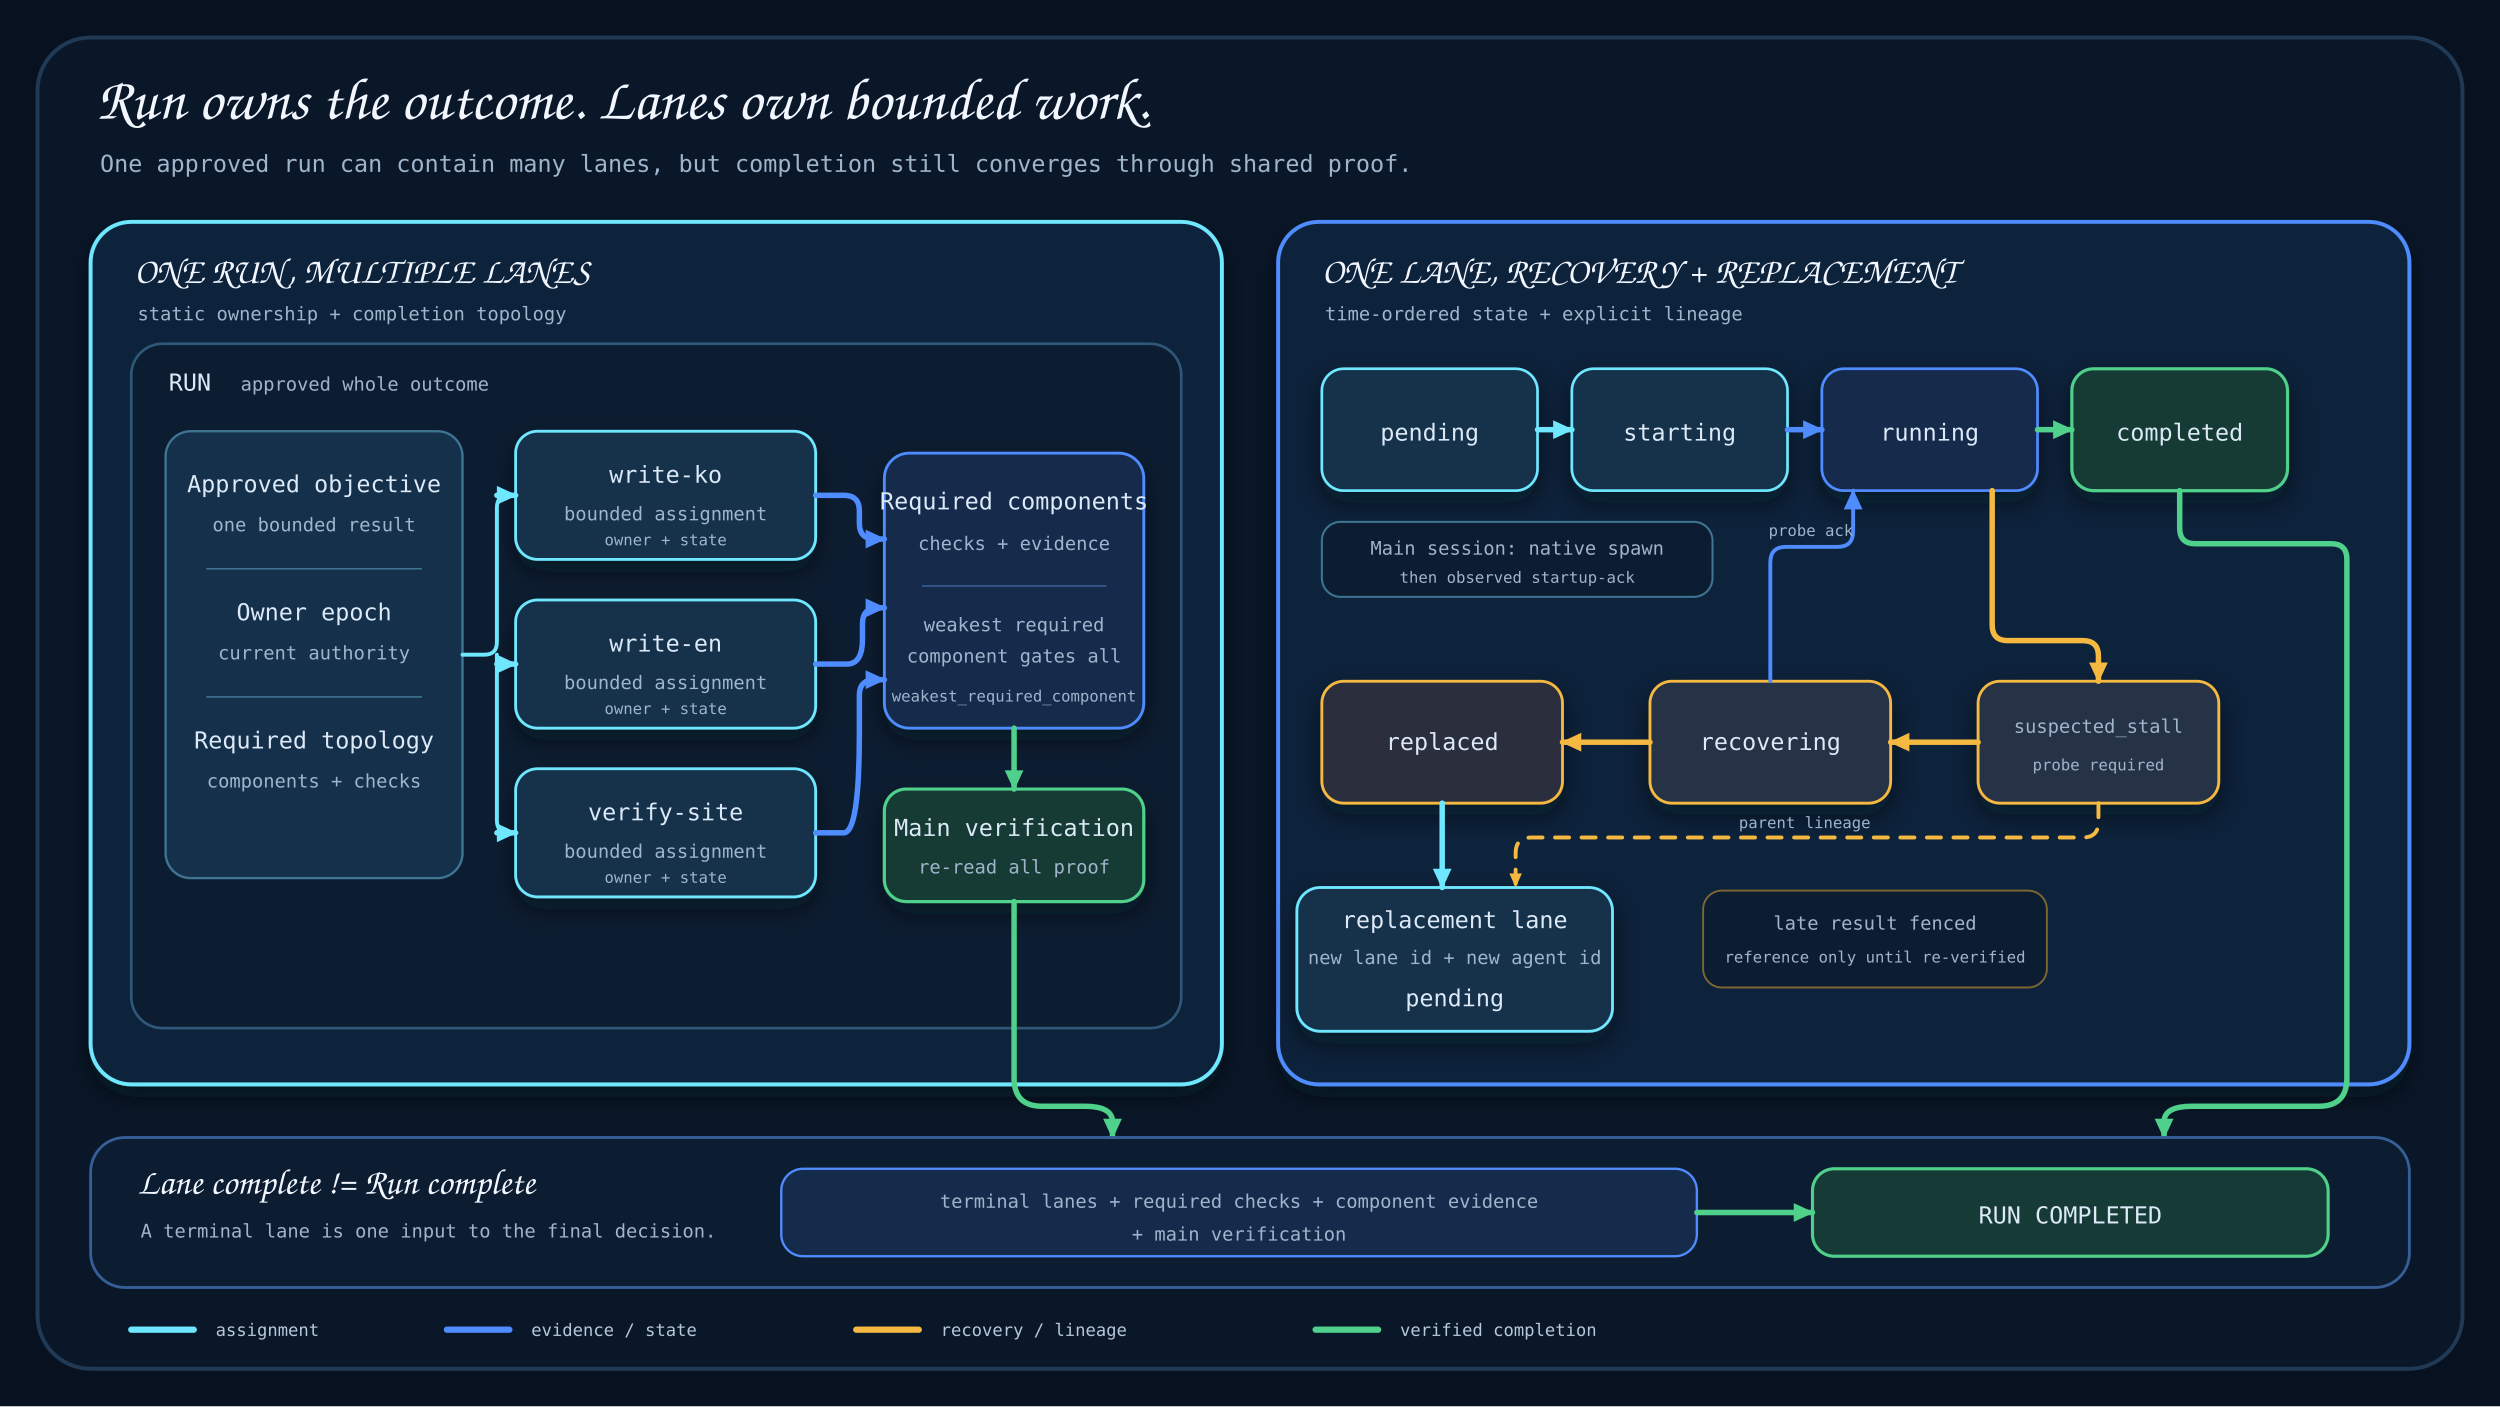
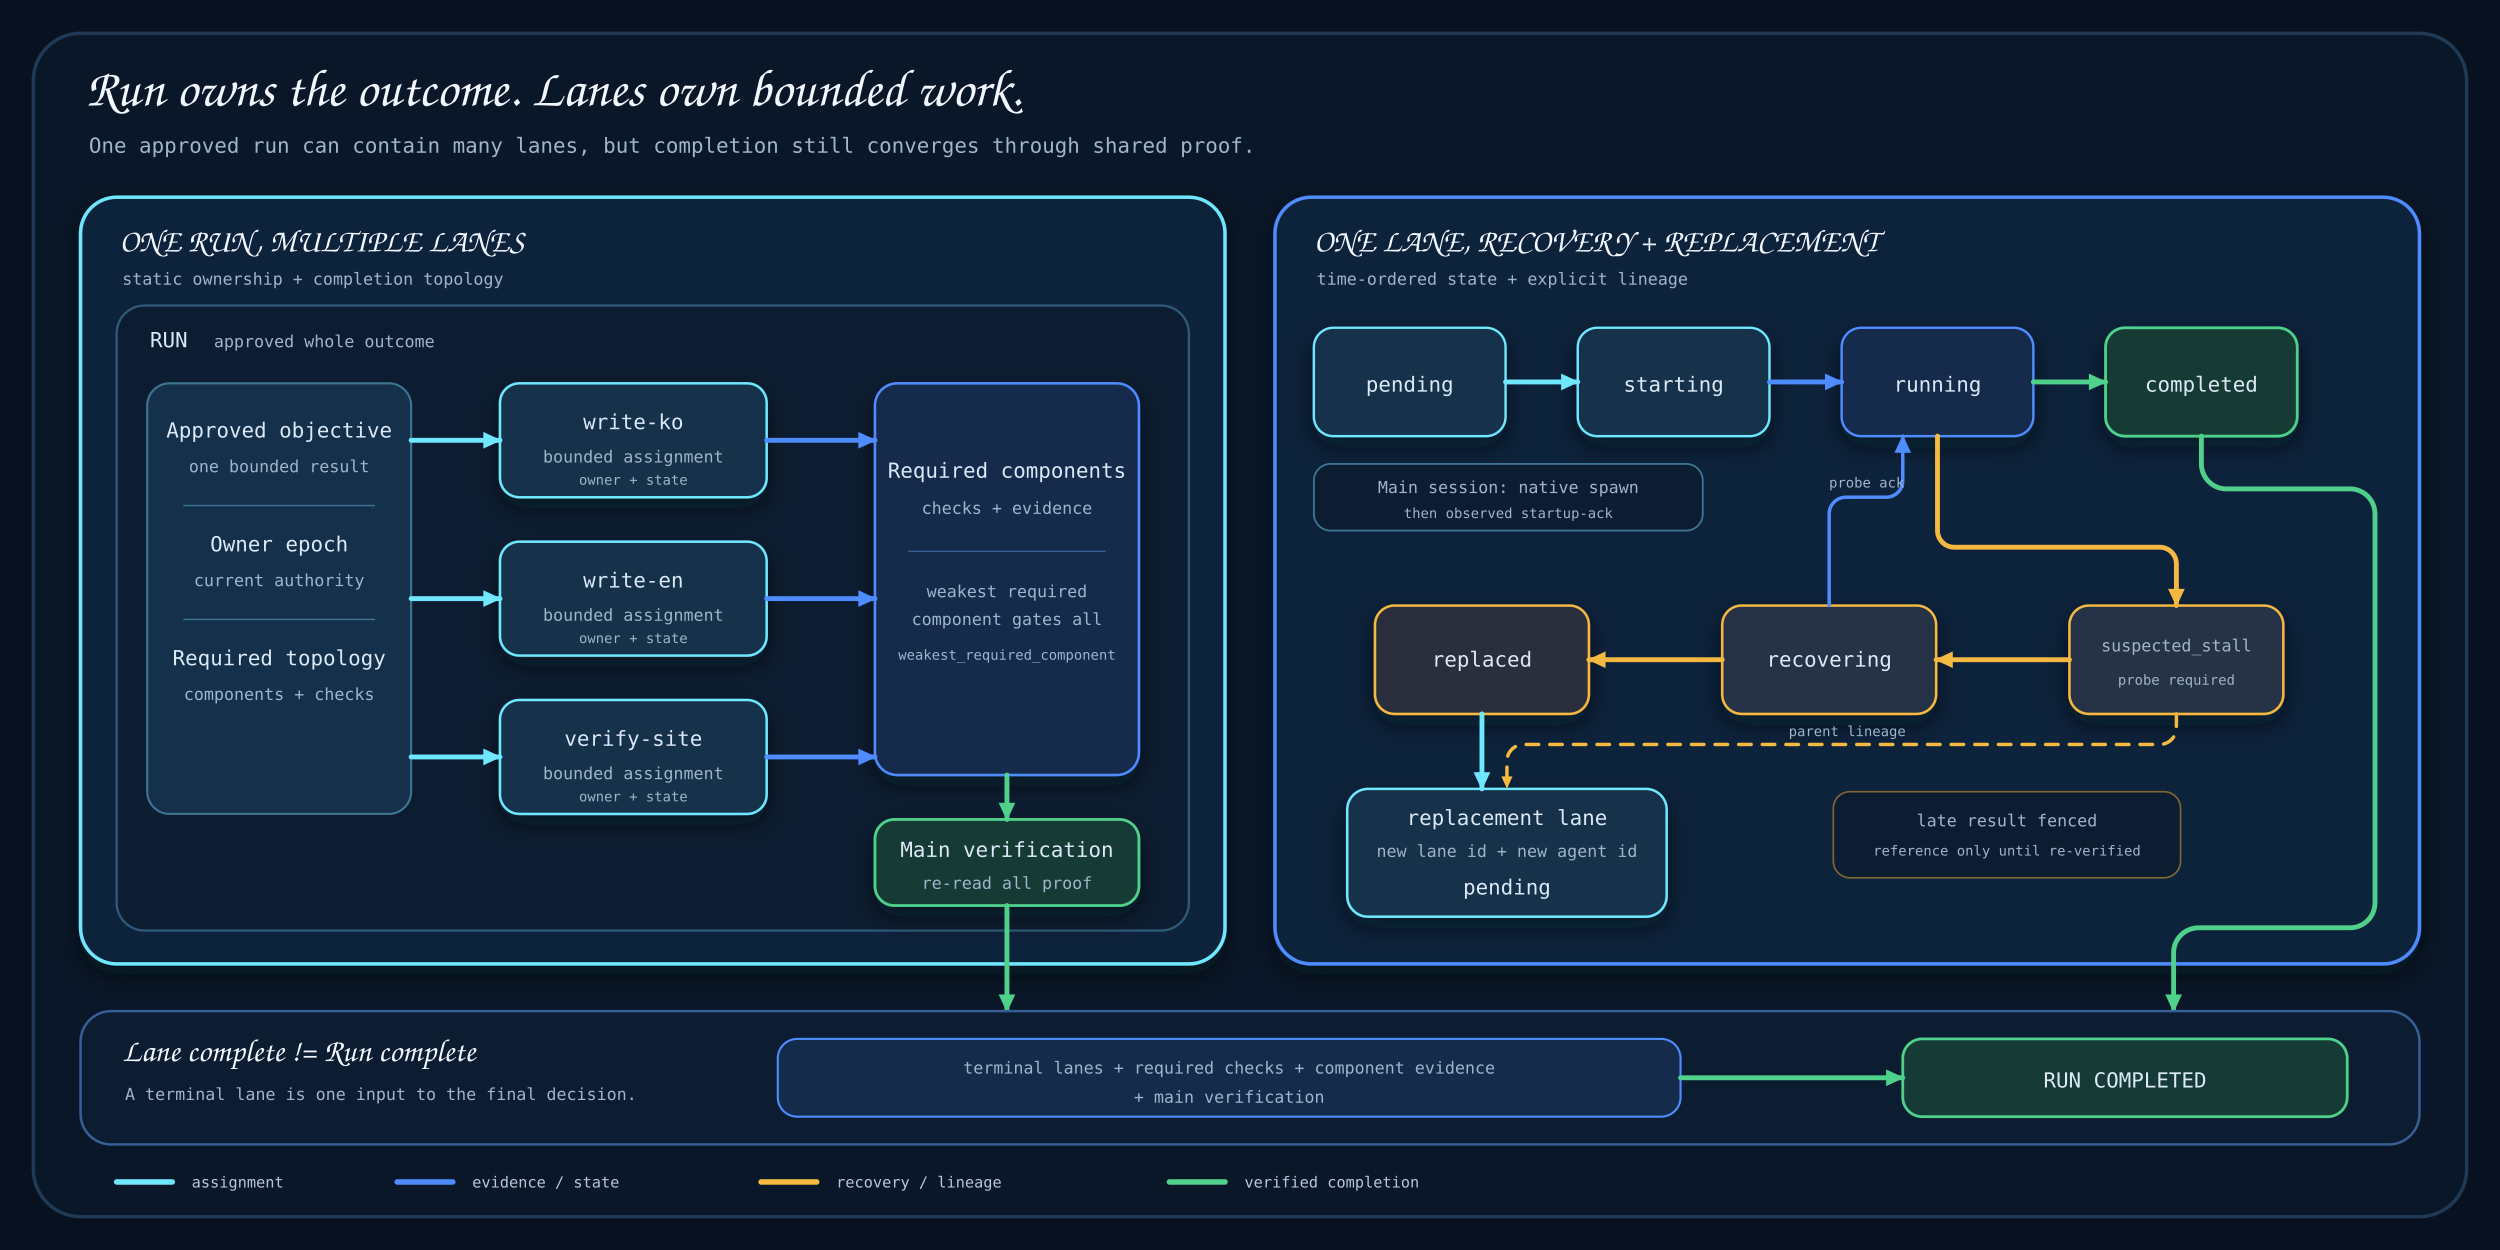
- <svg xmlns="http://www.w3.org/2000/svg" viewBox="0 0 1600 900" width="1600" height="900">
+ <svg xmlns="http://www.w3.org/2000/svg" viewBox="0 0 1800 900" width="1800" height="900">
  <style>
    .title { font-family: 'Architects Daughter', 'Comic Sans MS', cursive; fill: #f2f7ff; font-size: 38px; }
    .panel-title { font-family: 'Architects Daughter', 'Comic Sans MS', cursive; fill: #f2f7ff; font-size: 23px; }
    .subtitle, .label, .small, .tiny, .legend { font-family: 'Comic Mono', 'SFMono-Regular', Consolas, monospace; }
    .subtitle { fill: #9fb5cc; font-size: 15px; }
    .label { fill: #dce9f7; font-size: 15px; }
    .small { fill: #9fb5cc; font-size: 12px; }
    .tiny { fill: #9fb5cc; font-size: 10px; }
    .legend { fill: #b7c8da; font-size: 11px; }
    .connector { fill: none; stroke-width: 3.5; stroke-linecap: round; stroke-linejoin: round; }
    .secondary { fill: none; stroke-width: 2.5; stroke-linecap: round; stroke-linejoin: round; }
  </style>
  <defs>
    <filter id="shadow" x="-20%" y="-20%" width="140%" height="150%">
      <feDropShadow dx="0" dy="7" stdDeviation="8" flood-color="#020817" flood-opacity="0.55" />
    </filter>
    <marker id="arrow-cyan" markerWidth="14" markerHeight="14" refX="12" refY="7" orient="auto" markerUnits="userSpaceOnUse">
      <path d="M 0 1 L 13 7 L 0 13 Z" fill="#6ee7ff" />
    </marker>
    <marker id="arrow-blue" markerWidth="14" markerHeight="14" refX="12" refY="7" orient="auto" markerUnits="userSpaceOnUse">
      <path d="M 0 1 L 13 7 L 0 13 Z" fill="#4f8cff" />
    </marker>
    <marker id="arrow-amber" markerWidth="14" markerHeight="14" refX="12" refY="7" orient="auto" markerUnits="userSpaceOnUse">
      <path d="M 0 1 L 13 7 L 0 13 Z" fill="#f5b942" />
    </marker>
    <marker id="arrow-amber-small" markerWidth="10" markerHeight="10" refX="9" refY="5" orient="auto" markerUnits="userSpaceOnUse">
      <path d="M 0 1 L 9 5 L 0 9 Z" fill="#f5b942" />
    </marker>
    <marker id="arrow-green" markerWidth="14" markerHeight="14" refX="12" refY="7" orient="auto" markerUnits="userSpaceOnUse">
      <path d="M 0 1 L 13 7 L 0 13 Z" fill="#4fd18b" />
    </marker>
  </defs>
-   <rect width="1600" height="900" fill="#07111f" />
-   <rect x="24" y="24" width="1552" height="852" rx="34" fill="#0a1728" stroke="#203a56" stroke-width="2.5" />
+   <rect width="1800" height="900" fill="#07111f" />
+   <rect x="24" y="24" width="1752" height="852" rx="34" fill="#0a1728" stroke="#203a56" stroke-width="2.5" />
  <g id="title">
    <text x="62" y="76" class="title">Run owns the outcome. Lanes own bounded work.</text>
    <text x="64" y="110" class="subtitle">One approved run can contain many lanes, but completion still converges through shared proof.</text>
  </g>
  <g id="run-panel">
-     <rect x="58" y="142" width="724" height="552" rx="26" fill="#10243a" stroke="#6ee7ff" stroke-width="2.5" filter="url(#shadow)" />
+     <rect x="58" y="142" width="824" height="552" rx="26" fill="#10243a" stroke="#6ee7ff" stroke-width="2.5" filter="url(#shadow)" />
    <text x="86" y="181" class="panel-title">ONE RUN, MULTIPLE LANES</text>
    <text x="88" y="205" class="small">static ownership + completion topology</text>
-     <rect x="84" y="220" width="672" height="438" rx="20" fill="#0d1d31" stroke="#2f5878" stroke-width="1.7" />
+     <rect x="84" y="220" width="772" height="450" rx="20" fill="#0d1d31" stroke="#2f5878" stroke-width="1.7" />
    <text x="108" y="250" class="label">RUN</text>
    <text x="154" y="250" class="small">approved whole outcome</text>
-     <rect x="106" y="276" width="190" height="286" rx="16" fill="#15304b" stroke="#3e7593" stroke-width="1.5" />
+     <rect x="106" y="276" width="190" height="310" rx="16" fill="#15304b" stroke="#3e7593" stroke-width="1.5" />
    <text x="201" y="315" text-anchor="middle" class="label">Approved objective</text>
    <text x="201" y="340" text-anchor="middle" class="small">one bounded result</text>
    <line x1="132" y1="364" x2="270" y2="364" stroke="#3e7593" stroke-width="1" />
    <text x="201" y="397" text-anchor="middle" class="label">Owner epoch</text>
    <text x="201" y="422" text-anchor="middle" class="small">current authority</text>
    <line x1="132" y1="446" x2="270" y2="446" stroke="#3e7593" stroke-width="1" />
    <text x="201" y="479" text-anchor="middle" class="label">Required topology</text>
    <text x="201" y="504" text-anchor="middle" class="small">components + checks</text>
  </g>
  <g id="lane-write-ko" filter="url(#shadow)">
-     <rect x="330" y="276" width="192" height="82" rx="14" fill="#15304b" stroke="#6ee7ff" stroke-width="1.8" />
-     <text x="426" y="309" text-anchor="middle" class="label">write-ko</text>
-     <text x="426" y="333" text-anchor="middle" class="small">bounded assignment</text>
-     <text x="426" y="349" text-anchor="middle" class="tiny">owner + state</text>
+     <rect x="360" y="276" width="192" height="82" rx="14" fill="#15304b" stroke="#6ee7ff" stroke-width="1.8" />
+     <text x="456" y="309" text-anchor="middle" class="label">write-ko</text>
+     <text x="456" y="333" text-anchor="middle" class="small">bounded assignment</text>
+     <text x="456" y="349" text-anchor="middle" class="tiny">owner + state</text>
  </g>
  <g id="lane-write-en" filter="url(#shadow)">
-     <rect x="330" y="384" width="192" height="82" rx="14" fill="#15304b" stroke="#6ee7ff" stroke-width="1.8" />
-     <text x="426" y="417" text-anchor="middle" class="label">write-en</text>
-     <text x="426" y="441" text-anchor="middle" class="small">bounded assignment</text>
-     <text x="426" y="457" text-anchor="middle" class="tiny">owner + state</text>
+     <rect x="360" y="390" width="192" height="82" rx="14" fill="#15304b" stroke="#6ee7ff" stroke-width="1.8" />
+     <text x="456" y="423" text-anchor="middle" class="label">write-en</text>
+     <text x="456" y="447" text-anchor="middle" class="small">bounded assignment</text>
+     <text x="456" y="463" text-anchor="middle" class="tiny">owner + state</text>
  </g>
  <g id="lane-verify-site" filter="url(#shadow)">
-     <rect x="330" y="492" width="192" height="82" rx="14" fill="#15304b" stroke="#6ee7ff" stroke-width="1.8" />
-     <text x="426" y="525" text-anchor="middle" class="label">verify-site</text>
-     <text x="426" y="549" text-anchor="middle" class="small">bounded assignment</text>
-     <text x="426" y="565" text-anchor="middle" class="tiny">owner + state</text>
+     <rect x="360" y="504" width="192" height="82" rx="14" fill="#15304b" stroke="#6ee7ff" stroke-width="1.8" />
+     <text x="456" y="537" text-anchor="middle" class="label">verify-site</text>
+     <text x="456" y="561" text-anchor="middle" class="small">bounded assignment</text>
+     <text x="456" y="577" text-anchor="middle" class="tiny">owner + state</text>
  </g>
-   <path class="secondary" d="M 296 419 H 310 Q 318 419 318 411 V 325 Q 318 317 326 317 M 318 419 V 525 Q 318 533 326 533" stroke="#6ee7ff" />
-   <path class="connector" d="M 318 317 H 330" stroke="#6ee7ff" marker-end="url(#arrow-cyan)" />
-   <path class="connector" d="M 318 425 H 330" stroke="#6ee7ff" marker-end="url(#arrow-cyan)" />
-   <path class="connector" d="M 318 533 H 330" stroke="#6ee7ff" marker-end="url(#arrow-cyan)" />
+   <path class="connector" d="M 296 317 H 360" stroke="#6ee7ff" marker-end="url(#arrow-cyan)" />
+   <path class="connector" d="M 296 431 H 360" stroke="#6ee7ff" marker-end="url(#arrow-cyan)" />
+   <path class="connector" d="M 296 545 H 360" stroke="#6ee7ff" marker-end="url(#arrow-cyan)" />
  <g id="completion-gate" filter="url(#shadow)">
-     <rect x="566" y="290" width="166" height="176" rx="16" fill="#152b4c" stroke="#4f8cff" stroke-width="1.8" />
-     <text x="649" y="326" text-anchor="middle" class="label">Required components</text>
-     <text x="649" y="352" text-anchor="middle" class="small">checks + evidence</text>
-     <line x1="590" y1="375" x2="708" y2="375" stroke="#365f97" stroke-width="1" />
-     <text x="649" y="404" text-anchor="middle" class="small">weakest required</text>
-     <text x="649" y="424" text-anchor="middle" class="small">component gates all</text>
-     <text x="649" y="449" text-anchor="middle" class="tiny">weakest_required_component</text>
-     <rect x="566" y="505" width="166" height="72" rx="14" fill="#163a35" stroke="#4fd18b" stroke-width="2" />
-     <text x="649" y="535" text-anchor="middle" class="label">Main verification</text>
-     <text x="649" y="559" text-anchor="middle" class="small">re-read all proof</text>
+     <rect x="630" y="276" width="190" height="282" rx="16" fill="#152b4c" stroke="#4f8cff" stroke-width="1.8" />
+     <text x="725" y="344" text-anchor="middle" class="label">Required components</text>
+     <text x="725" y="370" text-anchor="middle" class="small">checks + evidence</text>
+     <line x1="654" y1="397" x2="796" y2="397" stroke="#365f97" stroke-width="1" />
+     <text x="725" y="430" text-anchor="middle" class="small">weakest required</text>
+     <text x="725" y="450" text-anchor="middle" class="small">component gates all</text>
+     <text x="725" y="475" text-anchor="middle" class="tiny">weakest_required_component</text>
+     <rect x="630" y="590" width="190" height="62" rx="14" fill="#163a35" stroke="#4fd18b" stroke-width="2" />
+     <text x="725" y="617" text-anchor="middle" class="label">Main verification</text>
+     <text x="725" y="640" text-anchor="middle" class="small">re-read all proof</text>
  </g>
-   <path class="connector" d="M 522 317 H 540 Q 550 317 550 327 V 335 Q 550 345 560 345 H 566" stroke="#4f8cff" marker-end="url(#arrow-blue)" />
-   <path class="connector" d="M 522 425 H 542 Q 552 425 552 409 V 399 Q 552 389 562 389 H 566" stroke="#4f8cff" marker-end="url(#arrow-blue)" />
-   <path class="connector" d="M 522 533 H 540 Q 550 533 550 469 V 445 Q 550 435 560 435 H 566" stroke="#4f8cff" marker-end="url(#arrow-blue)" />
-   <path class="connector" d="M 649 466 V 505" stroke="#4fd18b" marker-end="url(#arrow-green)" />
+   <path class="connector" d="M 552 317 H 630" stroke="#4f8cff" marker-end="url(#arrow-blue)" />
+   <path class="connector" d="M 552 431 H 630" stroke="#4f8cff" marker-end="url(#arrow-blue)" />
+   <path class="connector" d="M 552 545 H 630" stroke="#4f8cff" marker-end="url(#arrow-blue)" />
+   <path class="connector" d="M 725 558 V 590" stroke="#4fd18b" marker-end="url(#arrow-green)" />
  <g id="lane-panel">
-     <rect x="818" y="142" width="724" height="552" rx="26" fill="#10243a" stroke="#4f8cff" stroke-width="2.5" filter="url(#shadow)" />
-     <text x="846" y="181" class="panel-title">ONE LANE, RECOVERY + REPLACEMENT</text>
-     <text x="848" y="205" class="small">time-ordered state + explicit lineage</text>
+     <rect x="918" y="142" width="824" height="552" rx="26" fill="#10243a" stroke="#4f8cff" stroke-width="2.5" filter="url(#shadow)" />
+     <text x="946" y="181" class="panel-title">ONE LANE, RECOVERY + REPLACEMENT</text>
+     <text x="948" y="205" class="small">time-ordered state + explicit lineage</text>
  </g>
  <g id="happy-path">
-     <rect x="846" y="236" width="138" height="78" rx="14" fill="#15304b" stroke="#6ee7ff" stroke-width="1.7" filter="url(#shadow)" />
-     <rect x="1006" y="236" width="138" height="78" rx="14" fill="#15304b" stroke="#6ee7ff" stroke-width="1.7" filter="url(#shadow)" />
-     <rect x="1166" y="236" width="138" height="78" rx="14" fill="#152b4c" stroke="#4f8cff" stroke-width="1.7" filter="url(#shadow)" />
-     <rect x="1326" y="236" width="138" height="78" rx="14" fill="#163a35" stroke="#4fd18b" stroke-width="2" filter="url(#shadow)" />
-     <text x="915" y="282" text-anchor="middle" class="label">pending</text>
-     <text x="1075" y="282" text-anchor="middle" class="label">starting</text>
-     <text x="1235" y="282" text-anchor="middle" class="label">running</text>
-     <text x="1395" y="282" text-anchor="middle" class="label">completed</text>
-     <path class="connector" d="M 984 275 H 1006" stroke="#6ee7ff" marker-end="url(#arrow-cyan)" />
-     <path class="connector" d="M 1144 275 H 1166" stroke="#4f8cff" marker-end="url(#arrow-blue)" />
-     <path class="connector" d="M 1304 275 H 1326" stroke="#4fd18b" marker-end="url(#arrow-green)" />
+     <rect x="946" y="236" width="138" height="78" rx="14" fill="#15304b" stroke="#6ee7ff" stroke-width="1.7" filter="url(#shadow)" />
+     <rect x="1136" y="236" width="138" height="78" rx="14" fill="#15304b" stroke="#6ee7ff" stroke-width="1.7" filter="url(#shadow)" />
+     <rect x="1326" y="236" width="138" height="78" rx="14" fill="#152b4c" stroke="#4f8cff" stroke-width="1.7" filter="url(#shadow)" />
+     <rect x="1516" y="236" width="138" height="78" rx="14" fill="#163a35" stroke="#4fd18b" stroke-width="2" filter="url(#shadow)" />
+     <text x="1015" y="282" text-anchor="middle" class="label">pending</text>
+     <text x="1205" y="282" text-anchor="middle" class="label">starting</text>
+     <text x="1395" y="282" text-anchor="middle" class="label">running</text>
+     <text x="1585" y="282" text-anchor="middle" class="label">completed</text>
+     <path class="connector" d="M 1084 275 H 1136" stroke="#6ee7ff" marker-end="url(#arrow-cyan)" />
+     <path class="connector" d="M 1274 275 H 1326" stroke="#4f8cff" marker-end="url(#arrow-blue)" />
+     <path class="connector" d="M 1464 275 H 1516" stroke="#4fd18b" marker-end="url(#arrow-green)" />
  </g>
  <g id="native-ack-note">
-     <rect x="846" y="334" width="250" height="48" rx="12" fill="#0d1d31" stroke="#3e7593" stroke-width="1.3" />
-     <text x="971" y="355" text-anchor="middle" class="small">Main session: native spawn</text>
-     <text x="971" y="373" text-anchor="middle" class="tiny">then observed startup-ack</text>
+     <rect x="946" y="334" width="280" height="48" rx="12" fill="#0d1d31" stroke="#3e7593" stroke-width="1.3" />
+     <text x="1086" y="355" text-anchor="middle" class="small">Main session: native spawn</text>
+     <text x="1086" y="373" text-anchor="middle" class="tiny">then observed startup-ack</text>
  </g>
  <g id="recovery-path">
-     <rect x="1266" y="436" width="154" height="78" rx="14" fill="#253044" stroke="#f5b942" stroke-width="1.8" filter="url(#shadow)" />
-     <rect x="1056" y="436" width="154" height="78" rx="14" fill="#253044" stroke="#f5b942" stroke-width="1.8" filter="url(#shadow)" />
-     <rect x="846" y="436" width="154" height="78" rx="14" fill="#2b2f3d" stroke="#f5b942" stroke-width="1.8" filter="url(#shadow)" />
-     <text x="1343" y="469" text-anchor="middle" class="small">suspected_stall</text>
-     <text x="1343" y="493" text-anchor="middle" class="tiny">probe required</text>
-     <text x="1133" y="480" text-anchor="middle" class="label">recovering</text>
-     <text x="923" y="480" text-anchor="middle" class="label">replaced</text>
-     <path class="connector" d="M 1275 314 V 400 Q 1275 410 1285 410 H 1333 Q 1343 410 1343 420 V 436" stroke="#f5b942" marker-end="url(#arrow-amber)" />
-     <path class="connector" d="M 1266 475 H 1210" stroke="#f5b942" marker-end="url(#arrow-amber)" />
-     <path class="connector" d="M 1056 475 H 1000" stroke="#f5b942" marker-end="url(#arrow-amber)" />
-     <path class="secondary" d="M 1133 436 V 360 Q 1133 350 1143 350 H 1176 Q 1186 350 1186 340 V 314" stroke="#4f8cff" marker-end="url(#arrow-blue)" />
-     <text x="1159" y="343" text-anchor="middle" class="tiny">probe ack</text>
+     <rect x="1490" y="436" width="154" height="78" rx="14" fill="#253044" stroke="#f5b942" stroke-width="1.8" filter="url(#shadow)" />
+     <rect x="1240" y="436" width="154" height="78" rx="14" fill="#253044" stroke="#f5b942" stroke-width="1.8" filter="url(#shadow)" />
+     <rect x="990" y="436" width="154" height="78" rx="14" fill="#2b2f3d" stroke="#f5b942" stroke-width="1.8" filter="url(#shadow)" />
+     <text x="1567" y="469" text-anchor="middle" class="small">suspected_stall</text>
+     <text x="1567" y="493" text-anchor="middle" class="tiny">probe required</text>
+     <text x="1317" y="480" text-anchor="middle" class="label">recovering</text>
+     <text x="1067" y="480" text-anchor="middle" class="label">replaced</text>
+     <path id="stall-route" class="connector" d="M 1395 314 V 382 A 12 12 0 0 0 1407 394 H 1555 A 12 12 0 0 1 1567 406 V 436" stroke="#f5b942" marker-end="url(#arrow-amber)" />
+     <path class="connector" d="M 1490 475 H 1394" stroke="#f5b942" marker-end="url(#arrow-amber)" />
+     <path class="connector" d="M 1240 475 H 1144" stroke="#f5b942" marker-end="url(#arrow-amber)" />
+     <path id="probe-ack-route" class="secondary" d="M 1317 436 V 370 A 12 12 0 0 1 1329 358 H 1358 A 12 12 0 0 0 1370 346 V 314" stroke="#4f8cff" marker-end="url(#arrow-blue)" />
+     <text x="1344" y="351" text-anchor="middle" class="tiny">probe ack</text>
  </g>
  <g id="replacement-lane" filter="url(#shadow)">
-     <rect x="830" y="568" width="202" height="92" rx="15" fill="#15304b" stroke="#6ee7ff" stroke-width="1.8" />
-     <text x="931" y="594" text-anchor="middle" class="label">replacement lane</text>
-     <text x="931" y="617" text-anchor="middle" class="small">new lane id + new agent id</text>
-     <text x="931" y="644" text-anchor="middle" class="label">pending</text>
+     <rect x="970" y="568" width="230" height="92" rx="15" fill="#15304b" stroke="#6ee7ff" stroke-width="1.8" />
+     <text x="1085" y="594" text-anchor="middle" class="label">replacement lane</text>
+     <text x="1085" y="617" text-anchor="middle" class="small">new lane id + new agent id</text>
+     <text x="1085" y="644" text-anchor="middle" class="label">pending</text>
  </g>
-   <path class="connector" d="M 923 514 V 568" stroke="#6ee7ff" marker-end="url(#arrow-cyan)" />
+   <path class="connector" d="M 1067 514 V 568" stroke="#6ee7ff" marker-end="url(#arrow-cyan)" />
  <g id="lineage">
-     <rect x="1090" y="570" width="220" height="62" rx="12" fill="#0d1d31" stroke="#7f6734" stroke-width="1.2" />
-     <text x="1200" y="595" text-anchor="middle" class="small">late result fenced</text>
-     <text x="1200" y="616" text-anchor="middle" class="tiny">reference only until re-verified</text>
-     <path class="secondary" d="M 1343 514 V 526 Q 1343 536 1333 536 H 980 Q 970 536 970 546 V 568" stroke="#f5b942" stroke-dasharray="9 8" marker-end="url(#arrow-amber-small)" />
-     <text x="1155" y="530" text-anchor="middle" class="tiny">parent lineage</text>
+     <rect x="1320" y="570" width="250" height="62" rx="12" fill="#0d1d31" stroke="#7f6734" stroke-width="1.2" />
+     <text x="1445" y="595" text-anchor="middle" class="small">late result fenced</text>
+     <text x="1445" y="616" text-anchor="middle" class="tiny">reference only until re-verified</text>
+     <path id="lineage-route" class="secondary" d="M 1567 514 V 524 A 12 12 0 0 1 1555 536 H 1097 A 12 12 0 0 0 1085 548 V 568" stroke="#f5b942" stroke-dasharray="9 8" marker-end="url(#arrow-amber-small)" />
+     <text x="1330" y="530" text-anchor="middle" class="tiny">parent lineage</text>
  </g>
-   <path class="connector" d="M 649 577 V 690 Q 649 708 667 708 H 694 Q 712 708 712 718 V 728" stroke="#4fd18b" marker-end="url(#arrow-green)" />
-   <path class="connector" d="M 1395 314 V 338 Q 1395 348 1405 348 H 1492 Q 1502 348 1502 358 V 690 Q 1502 708 1484 708 H 1403 Q 1385 708 1385 718 V 728" stroke="#4fd18b" marker-end="url(#arrow-green)" />
+   <path class="connector" d="M 725 652 V 728" stroke="#4fd18b" marker-end="url(#arrow-green)" />
+   <path id="run-complete-route" class="connector" d="M 1585 314 V 334 A 18 18 0 0 0 1603 352 H 1692 A 18 18 0 0 1 1710 370 V 650 A 18 18 0 0 1 1692 668 H 1583 A 18 18 0 0 0 1565 686 V 728" stroke="#4fd18b" marker-end="url(#arrow-green)" />
  <g id="completion-strip">
-     <rect x="58" y="728" width="1484" height="96" rx="22" fill="#0d1d31" stroke="#365f97" stroke-width="1.8" />
+     <rect x="58" y="728" width="1684" height="96" rx="22" fill="#0d1d31" stroke="#365f97" stroke-width="1.8" />
    <text x="88" y="764" class="panel-title">Lane complete != Run complete</text>
    <text x="90" y="792" class="small">A terminal lane is one input to the final decision.</text>
-     <rect x="500" y="748" width="586" height="56" rx="14" fill="#152b4c" stroke="#4f8cff" stroke-width="1.5" />
-     <text x="793" y="773" text-anchor="middle" class="small">terminal lanes + required checks + component evidence</text>
-     <text x="793" y="794" text-anchor="middle" class="small">+ main verification</text>
-     <rect x="1160" y="748" width="330" height="56" rx="14" fill="#163a35" stroke="#4fd18b" stroke-width="2" />
-     <text x="1325" y="783" text-anchor="middle" class="label">RUN COMPLETED</text>
-     <path class="connector" d="M 1086 776 H 1160" stroke="#4fd18b" marker-end="url(#arrow-green)" />
+     <rect x="560" y="748" width="650" height="56" rx="14" fill="#152b4c" stroke="#4f8cff" stroke-width="1.5" />
+     <text x="885" y="773" text-anchor="middle" class="small">terminal lanes + required checks + component evidence</text>
+     <text x="885" y="794" text-anchor="middle" class="small">+ main verification</text>
+     <rect x="1370" y="748" width="320" height="56" rx="14" fill="#163a35" stroke="#4fd18b" stroke-width="2" />
+     <text x="1530" y="783" text-anchor="middle" class="label">RUN COMPLETED</text>
+     <path class="connector" d="M 1210 776 H 1370" stroke="#4fd18b" marker-end="url(#arrow-green)" />
  </g>
  <g id="legend">
    <line x1="84" y1="851" x2="124" y2="851" stroke="#6ee7ff" stroke-width="4" stroke-linecap="round" />
    <text x="138" y="855" class="legend">assignment</text>
    <line x1="286" y1="851" x2="326" y2="851" stroke="#4f8cff" stroke-width="4" stroke-linecap="round" />
    <text x="340" y="855" class="legend">evidence / state</text>
    <line x1="548" y1="851" x2="588" y2="851" stroke="#f5b942" stroke-width="4" stroke-linecap="round" />
    <text x="602" y="855" class="legend">recovery / lineage</text>
    <line x1="842" y1="851" x2="882" y2="851" stroke="#4fd18b" stroke-width="4" stroke-linecap="round" />
    <text x="896" y="855" class="legend">verified completion</text>
  </g>
</svg>
